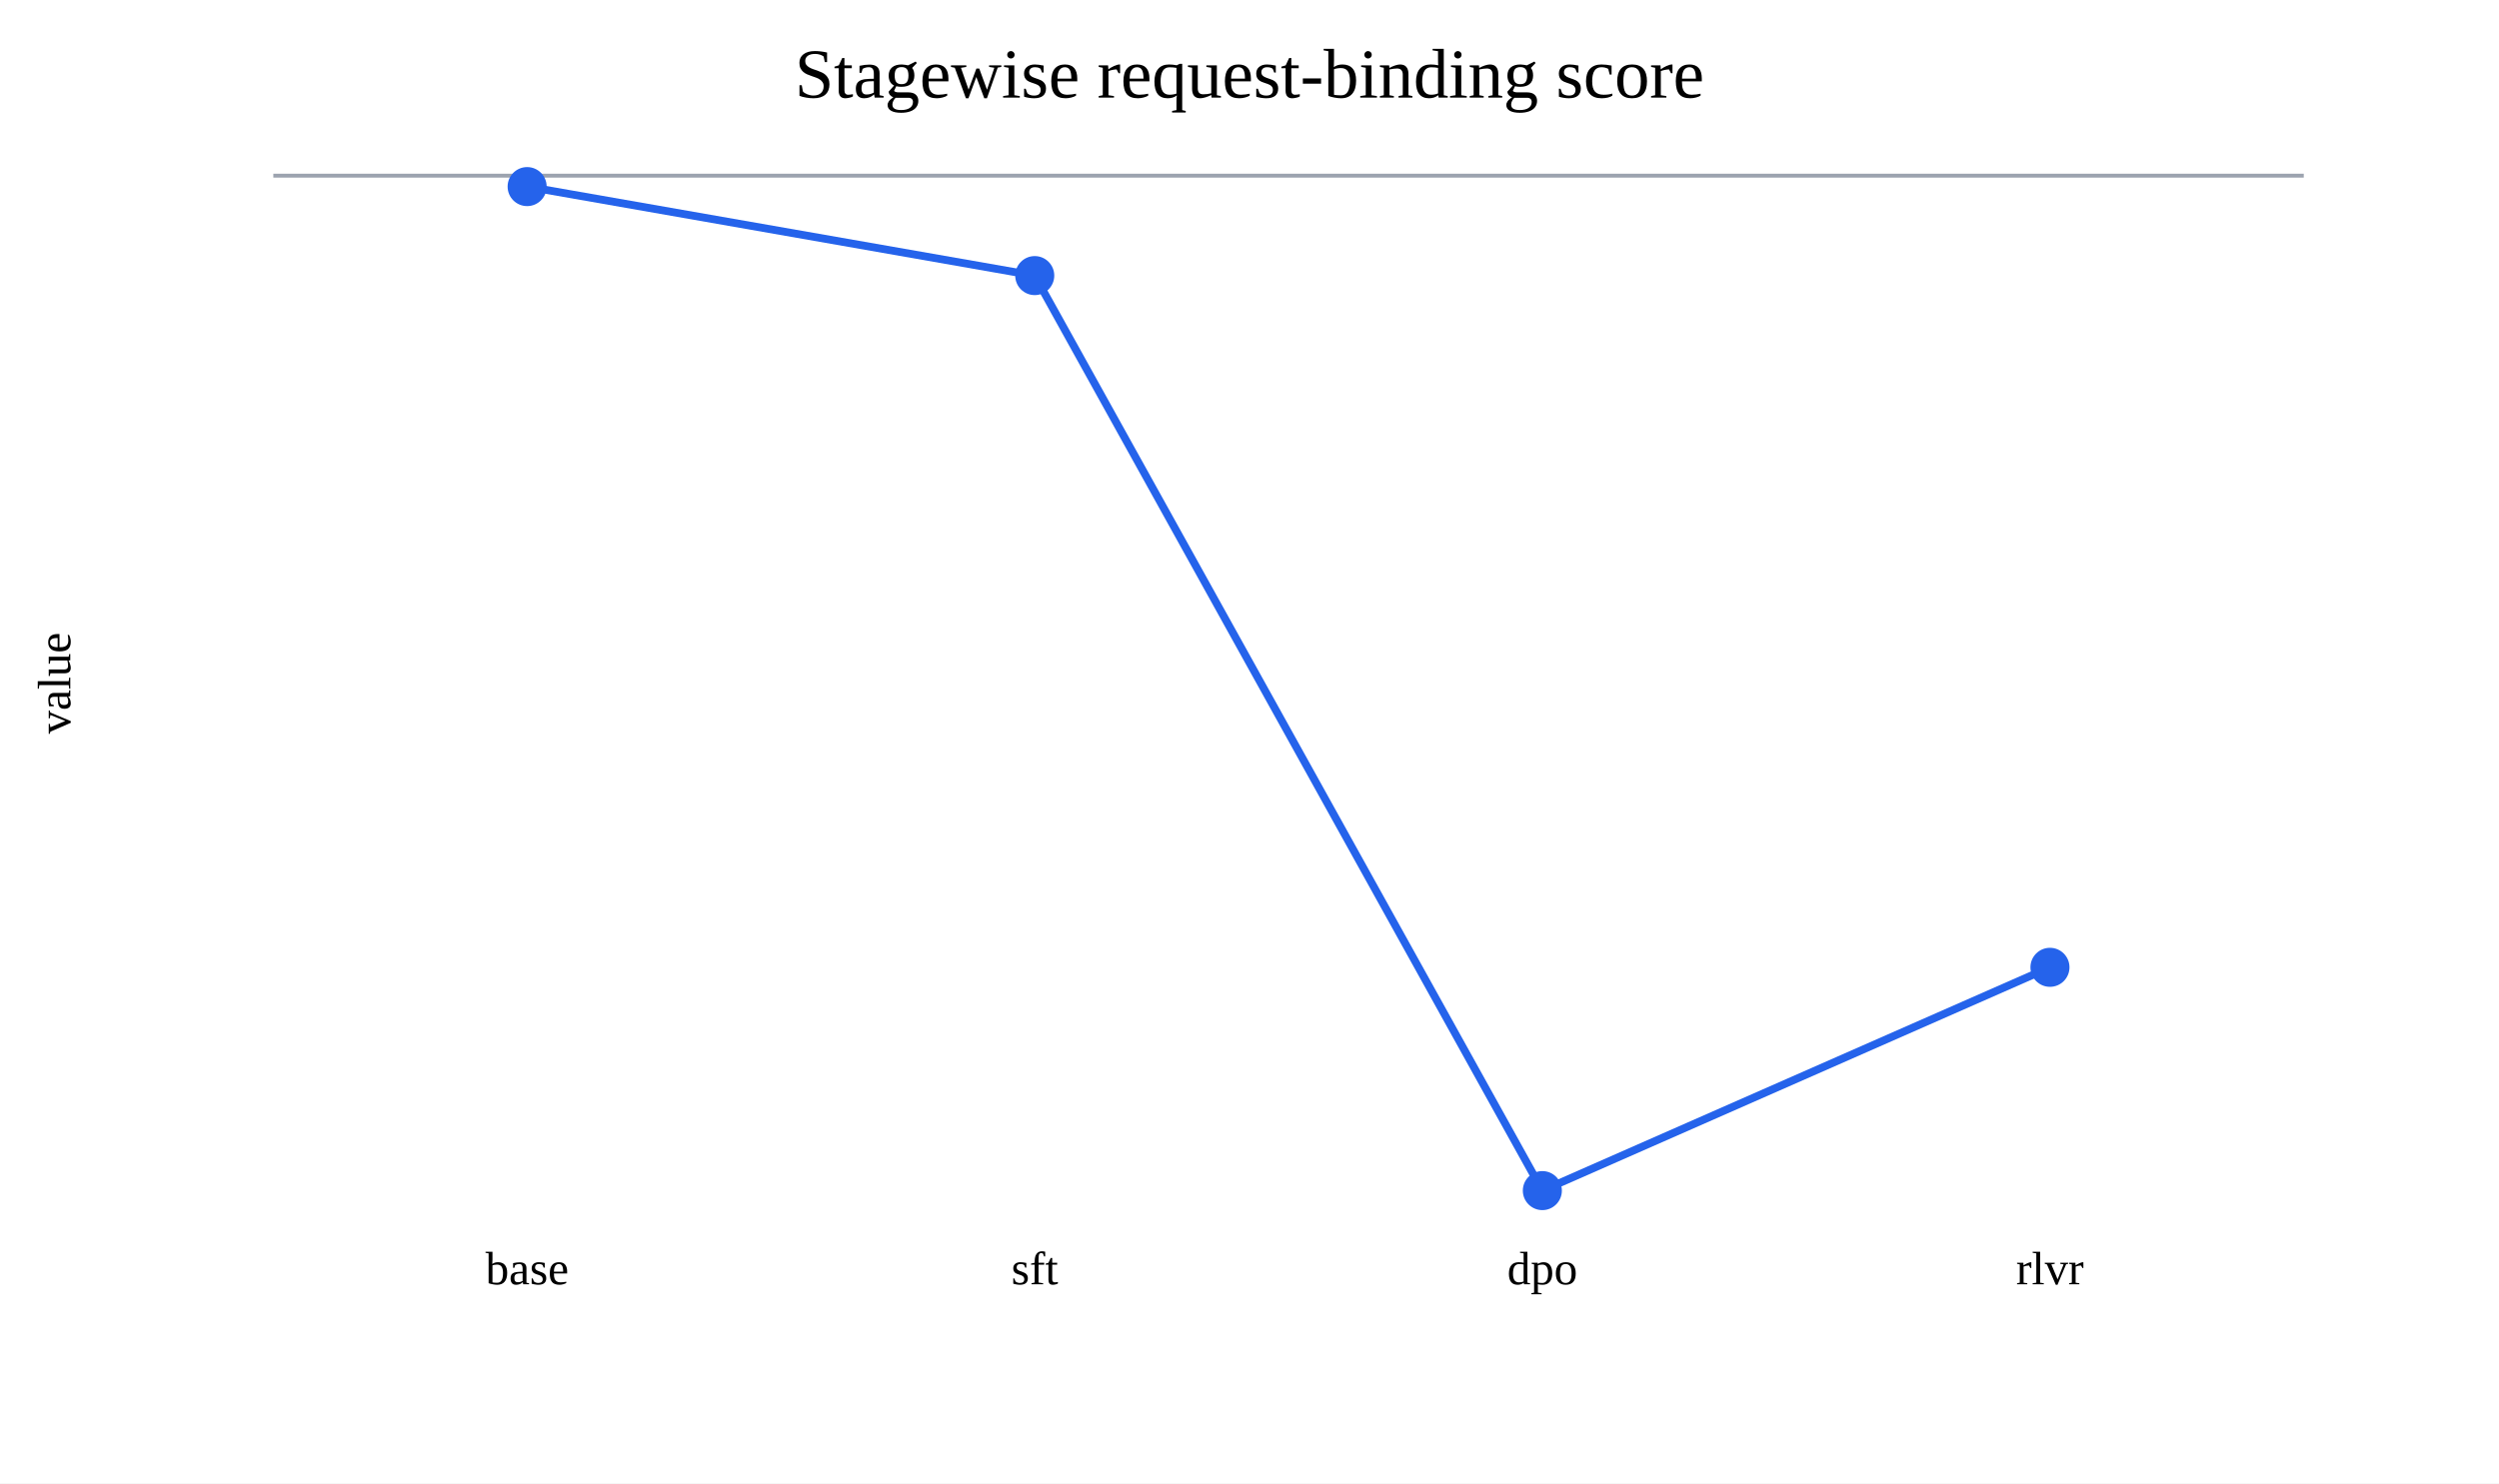
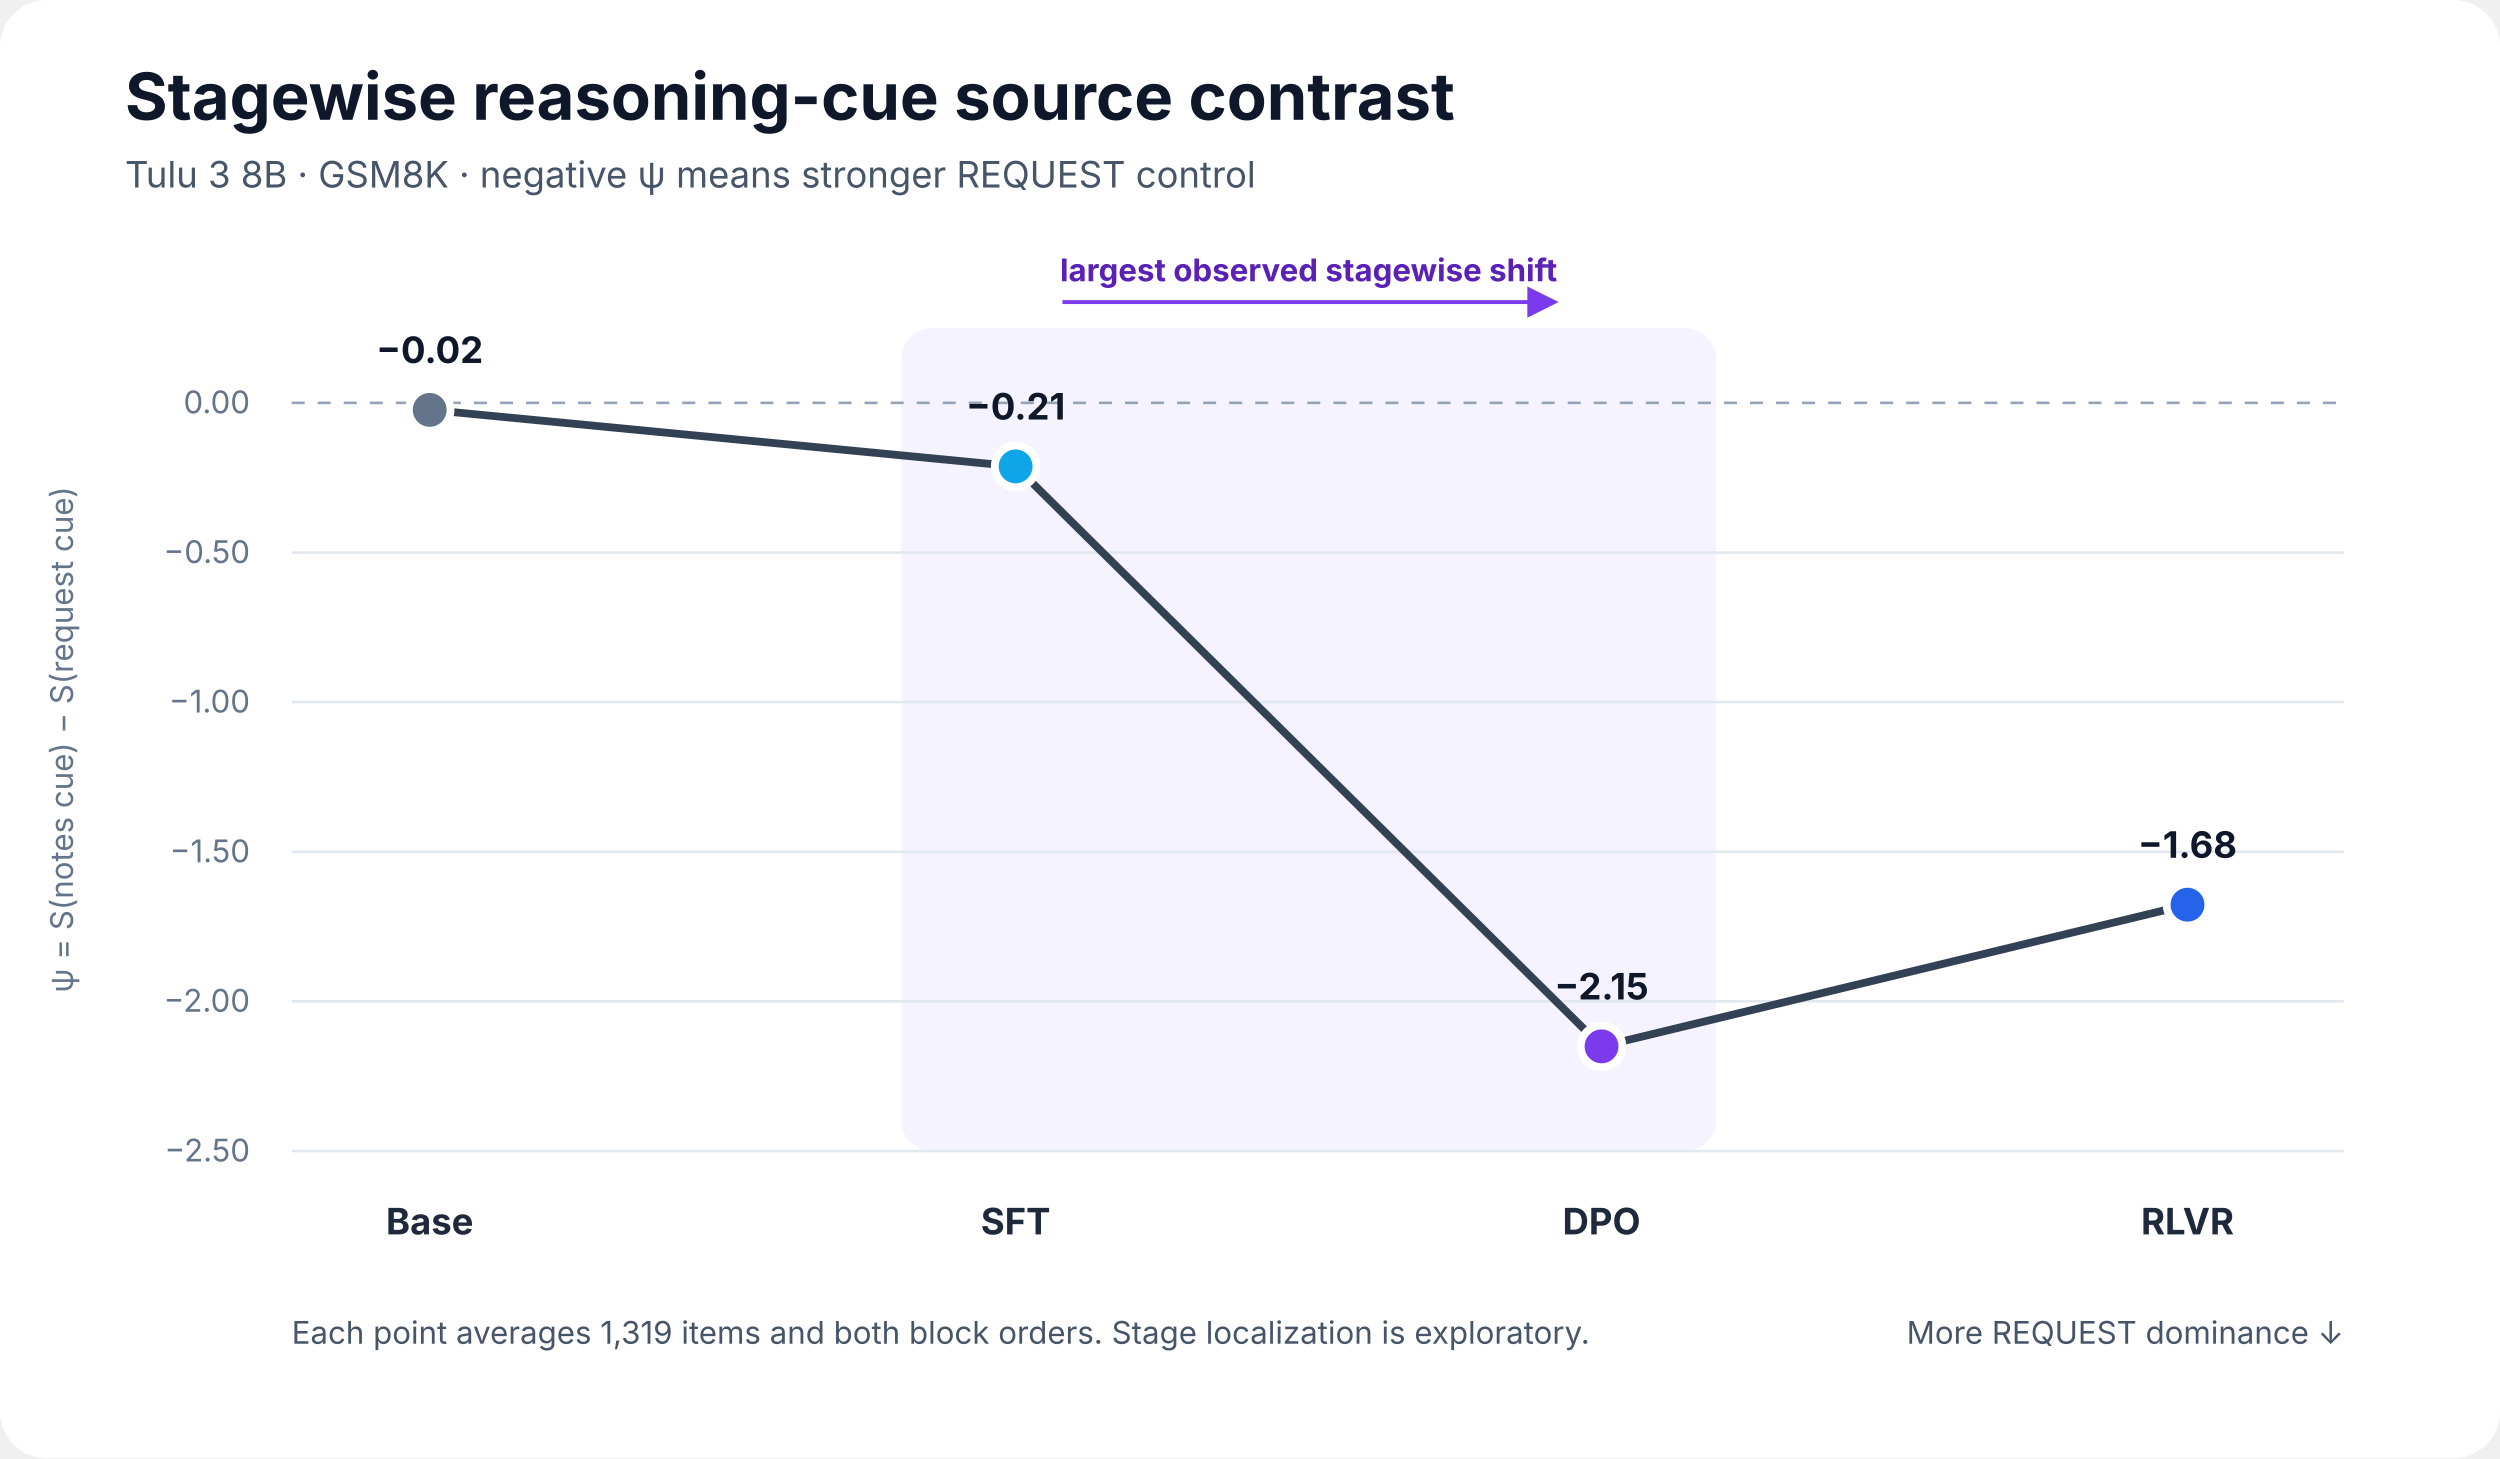
- <svg xmlns="http://www.w3.org/2000/svg" width="640" height="380" viewBox="0 0 640 380">
-   <rect width="640" height="380" fill="white" />
-   <text x="320" y="25" text-anchor="middle" font-size="18">Stagewise request-binding score</text>
-   <line x1="70" y1="45.0" x2="590" y2="45.0" stroke="#9ca3af" />
-   <polyline points="135.0,47.8 265.0,70.6 395.0,305.0 525.0,247.8" fill="none" stroke="#2563eb" stroke-width="2" />
-   <circle cx="135.0" cy="47.8" r="5" fill="#2563eb" />
-   <text x="135.0" y="329" text-anchor="middle" font-size="12">base</text>
-   <circle cx="265.0" cy="70.6" r="5" fill="#2563eb" />
-   <text x="265.0" y="329" text-anchor="middle" font-size="12">sft</text>
-   <circle cx="395.0" cy="305.0" r="5" fill="#2563eb" />
-   <text x="395.0" y="329" text-anchor="middle" font-size="12">dpo</text>
-   <circle cx="525.0" cy="247.8" r="5" fill="#2563eb" />
-   <text x="525.0" y="329" text-anchor="middle" font-size="12">rlvr</text>
-   <text x="18" y="175.0" transform="rotate(-90 18 175.0)" text-anchor="middle" font-size="12">value</text>
+ <svg xmlns="http://www.w3.org/2000/svg" width="960" height="560" viewBox="0 0 960 560" role="img" aria-labelledby="title desc">
+   <rect width="960" height="560" rx="18" fill="#ffffff" />
+   <style>text{font-family:Inter,ui-sans-serif,system-ui,-apple-system,BlinkMacSystemFont,"Segoe UI",sans-serif}.title{font-size:25px;font-weight:700;fill:#0f172a}.subtitle{font-size:14px;fill:#475569}.axis{font-size:12px;fill:#64748b}.stage{font-size:14px;font-weight:650;fill:#1e293b}.value{font-size:14px;font-weight:700;fill:#0f172a}.note{font-size:12px;fill:#475569}.callout{font-size:12px;font-weight:650;fill:#5b21b6}</style>
+   <text id="title" class="title" x="48" y="46">Stagewise reasoning-cue source contrast</text>
+   <text class="subtitle" x="48" y="72">Tulu 3 8B · GSM8K · negative ψ means stronger REQUEST control</text>
+   <rect x="346" y="126" width="313" height="316" rx="12" fill="#f5f3ff" />
+   <line x1="112" y1="154.7" x2="900" y2="154.7" stroke="#94a3b8" stroke-width="1" stroke-dasharray="5 5" />
+   <text class="axis" x="96" y="158.7" text-anchor="end">0.00</text>
+   <line x1="112" y1="212.2" x2="900" y2="212.2" stroke="#e2e8f0" stroke-width="1" />
+   <text class="axis" x="96" y="216.2" text-anchor="end">−0.50</text>
+   <line x1="112" y1="269.6" x2="900" y2="269.6" stroke="#e2e8f0" stroke-width="1" />
+   <text class="axis" x="96" y="273.6" text-anchor="end">−1.00</text>
+   <line x1="112" y1="327.1" x2="900" y2="327.1" stroke="#e2e8f0" stroke-width="1" />
+   <text class="axis" x="96" y="331.1" text-anchor="end">−1.50</text>
+   <line x1="112" y1="384.5" x2="900" y2="384.5" stroke="#e2e8f0" stroke-width="1" />
+   <text class="axis" x="96" y="388.5" text-anchor="end">−2.00</text>
+   <line x1="112" y1="442.0" x2="900" y2="442.0" stroke="#e2e8f0" stroke-width="1" />
+   <text class="axis" x="96" y="446.0" text-anchor="end">−2.50</text>
+   <text class="axis" x="28" y="284.0" text-anchor="middle" transform="rotate(-90 28 284.0)">ψ = S(notes cue) − S(request cue)</text>
+   <text class="callout" x="502.5" y="108" text-anchor="middle">largest observed stagewise shift</text>
+   <line x1="408" y1="116" x2="597" y2="116" stroke="#7c3aed" stroke-width="1.5" marker-end="url(#arrow)" />
+   <defs>
+     <marker id="arrow" markerWidth="8" markerHeight="8" refX="7" refY="4" orient="auto">
+       <path d="M0,0 L8,4 L0,8 Z" fill="#7c3aed" />
+     </marker>
+   </defs>
+   <polyline points="165,157.4 390,179.1 615,401.8 840,347.4" fill="none" stroke="#334155" stroke-width="3" stroke-linecap="round" stroke-linejoin="round" />
+   <circle cx="165" cy="157.4" r="8" fill="#64748b" stroke="#ffffff" stroke-width="3" />
+   <text class="value" x="165" y="139.4" text-anchor="middle">−0.02</text>
+   <text class="stage" x="165" y="474" text-anchor="middle">Base</text>
+   <circle cx="390" cy="179.1" r="8" fill="#0ea5e9" stroke="#ffffff" stroke-width="3" />
+   <text class="value" x="390" y="161.1" text-anchor="middle">−0.21</text>
+   <text class="stage" x="390" y="474" text-anchor="middle">SFT</text>
+   <circle cx="615" cy="401.8" r="8" fill="#7c3aed" stroke="#ffffff" stroke-width="3" />
+   <text class="value" x="615" y="383.8" text-anchor="middle">−2.15</text>
+   <text class="stage" x="615" y="474" text-anchor="middle">DPO</text>
+   <circle cx="840" cy="347.4" r="8" fill="#2563eb" stroke="#ffffff" stroke-width="3" />
+   <text class="value" x="840" y="329.4" text-anchor="middle">−1.68</text>
+   <text class="stage" x="840" y="474" text-anchor="middle">RLVR</text>
+   <text class="note" x="112" y="516">Each point averages 1,319 items and both block orders. Stage localization is exploratory.</text>
+   <text class="note" x="900" y="516" text-anchor="end">More REQUEST dominance ↓</text>
</svg>
